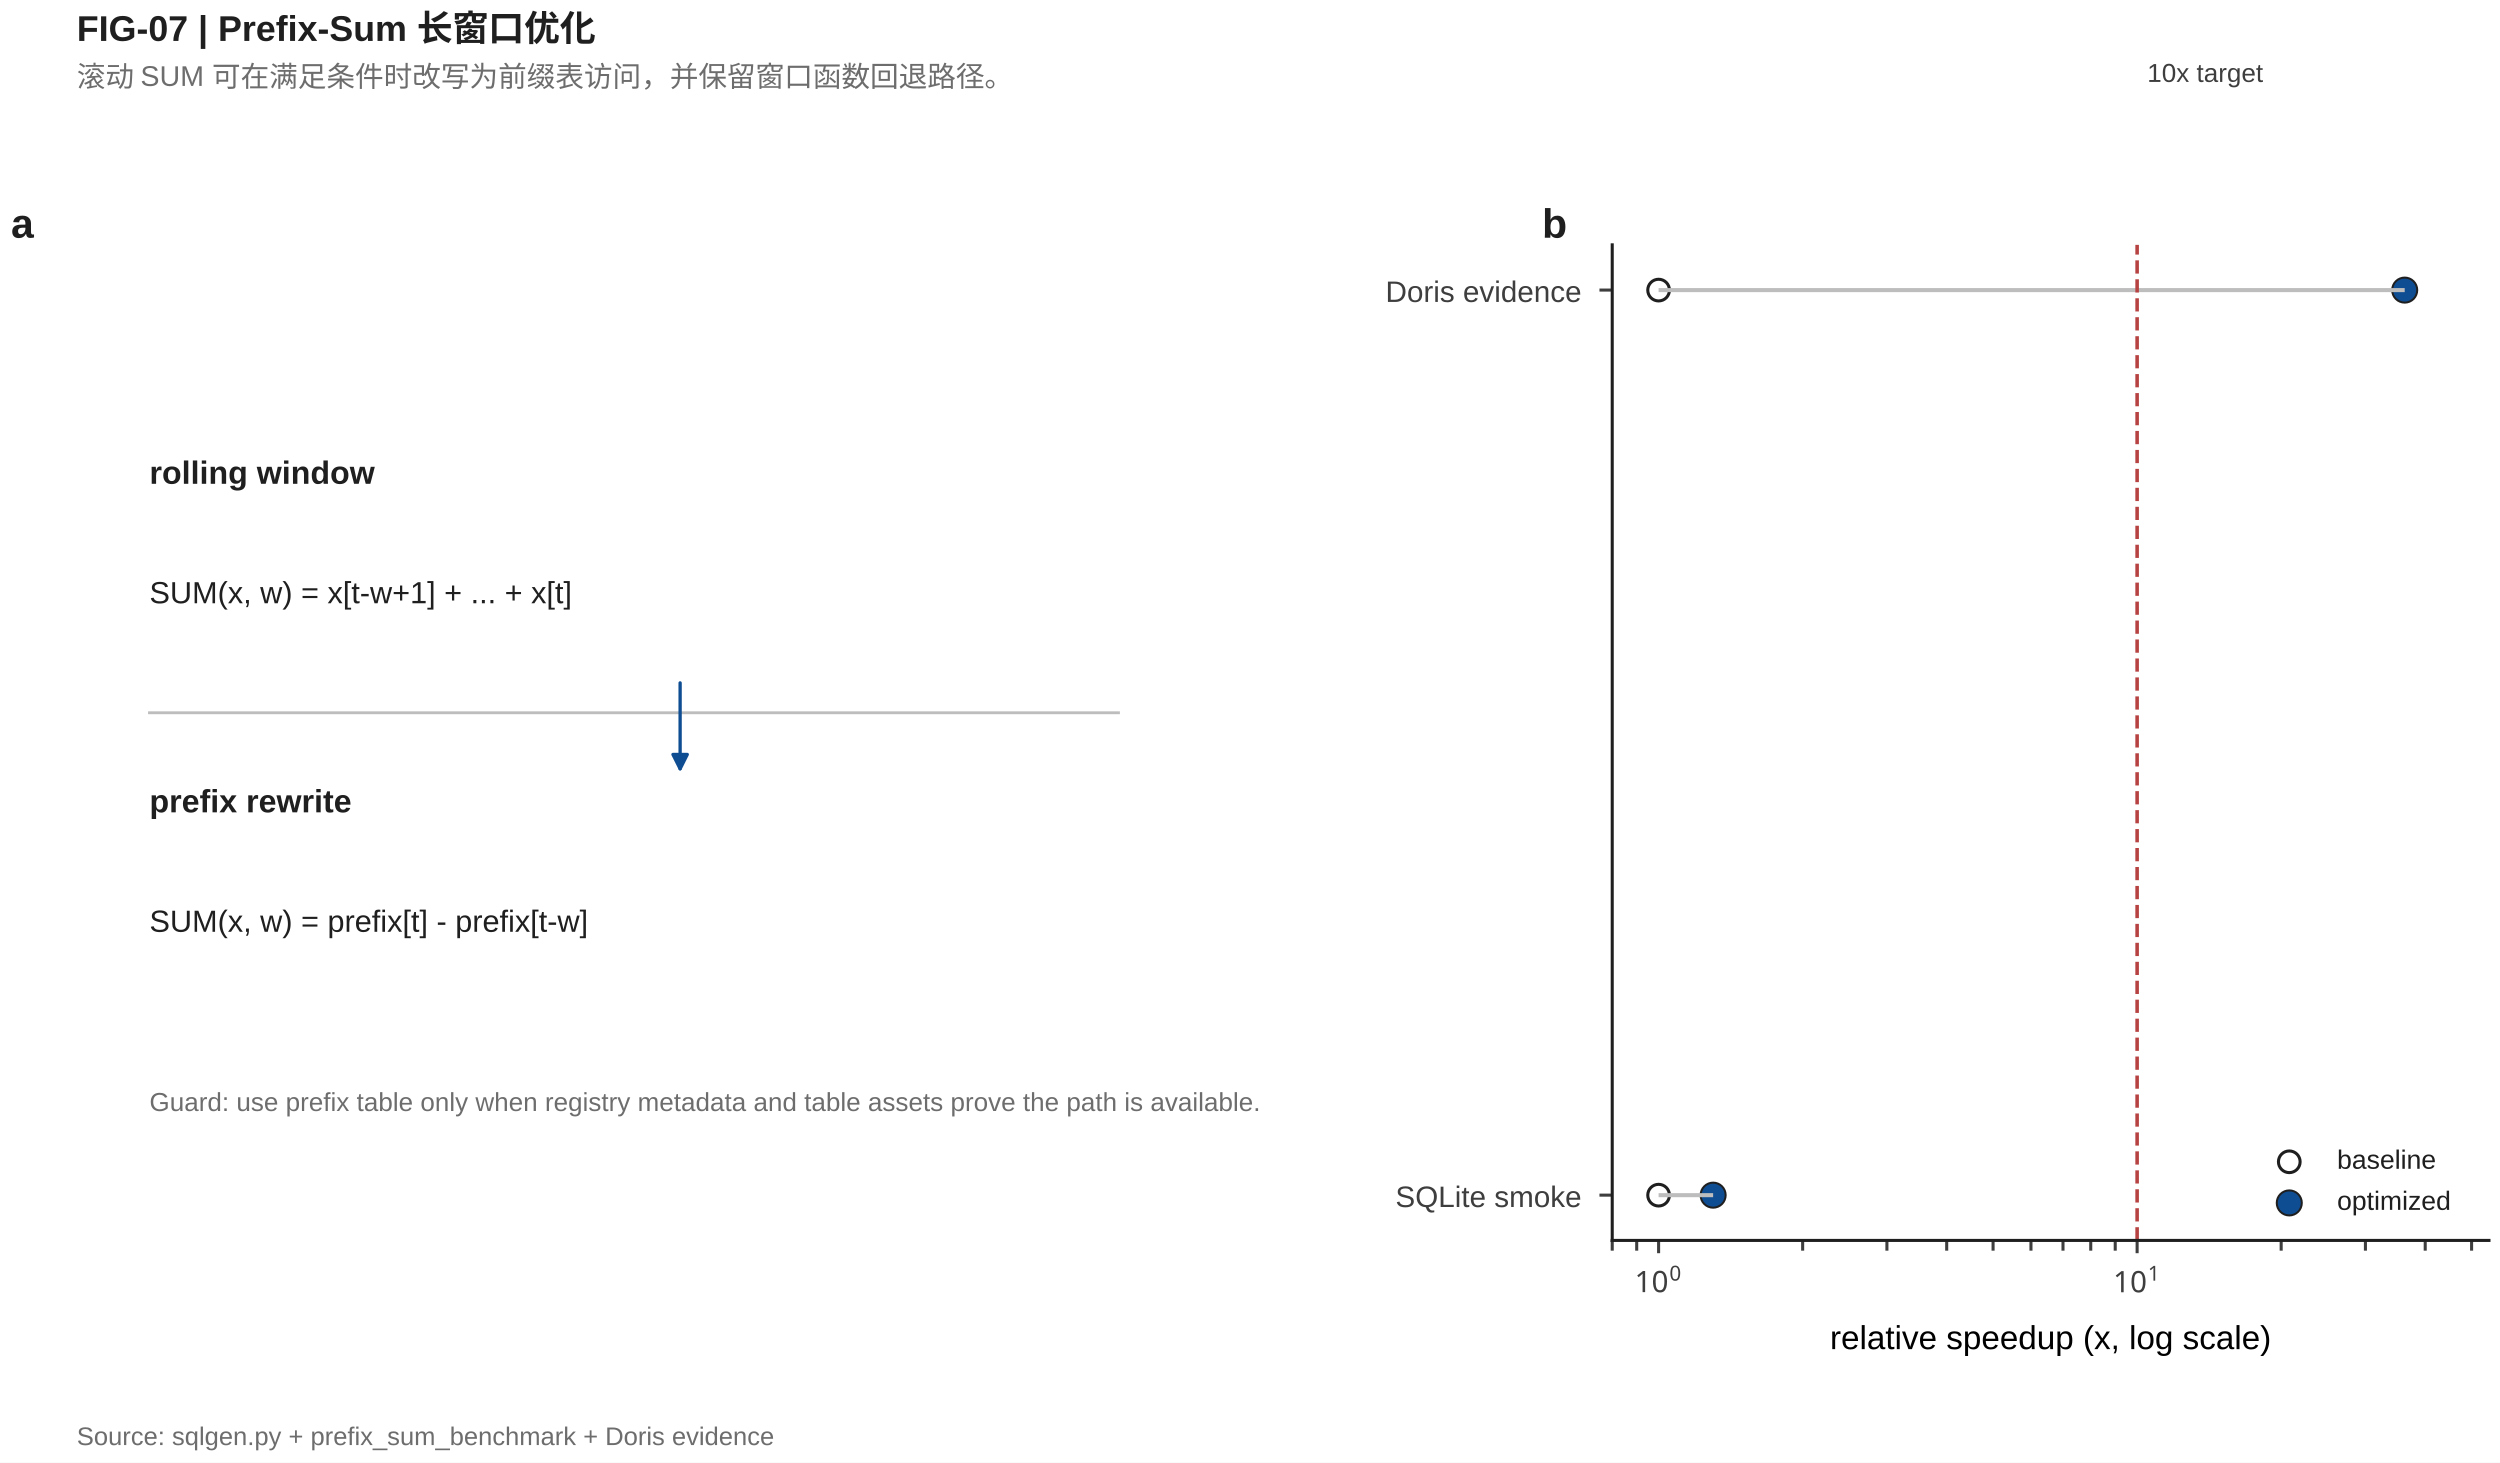
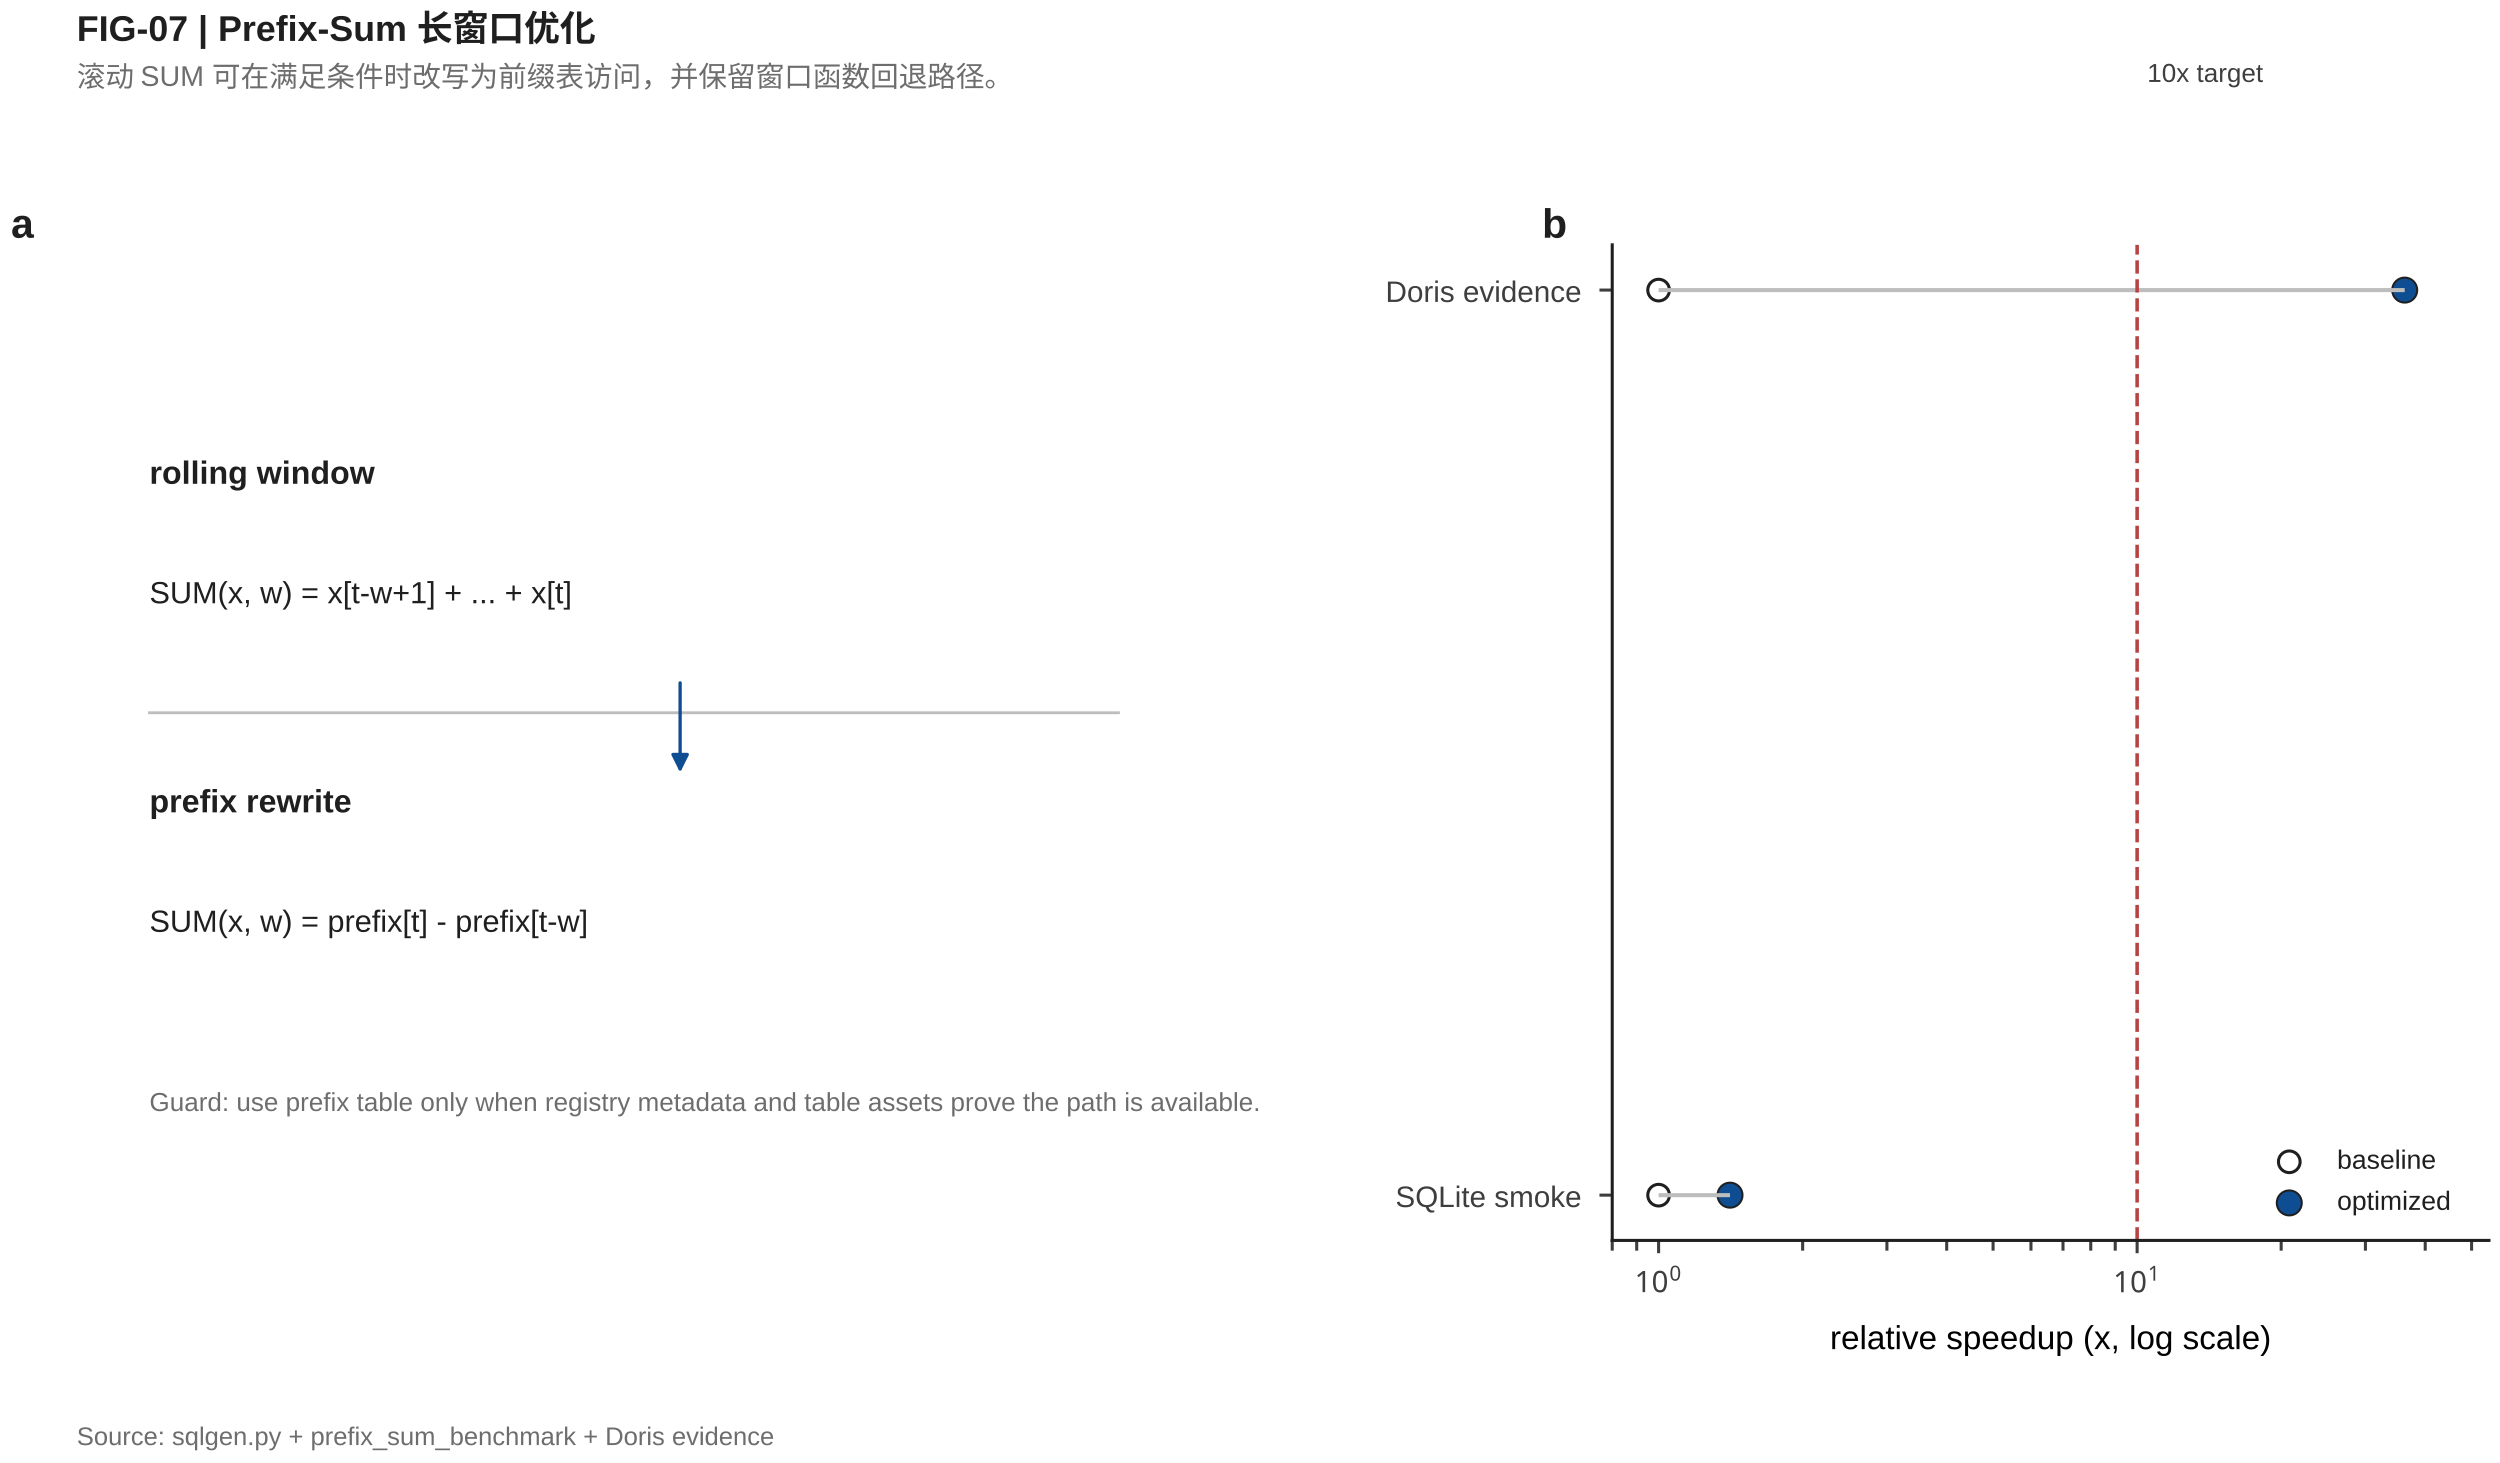
<svg xmlns="http://www.w3.org/2000/svg" xmlns:xlink="http://www.w3.org/1999/xlink" width="489.247pt" height="286.236pt" viewBox="0 0 489.247 286.236" version="1.1">
  <defs>
    <style type="text/css">*{stroke-linejoin: round; stroke-linecap: butt}</style>
  </defs>
  <g id="figure_1">
    <g id="patch_1">
      <path d="M 0 286.236  L 489.247 286.236  L 489.247 0  L 0 0  z " style="fill: #ffffff" />
    </g>
    <g id="axes_1">
      <g id="line2d_1">
-         <path d="M 29.251 139.487  L 218.887 139.487  " clip-path="url(#p069d568c5e)" style="fill: none; stroke: #bdbdbd; stroke-width: 0.55; stroke-linecap: square" />
+         <path d="M 29.251 139.487  L 218.887 139.487  " clip-path="url(#peaecda934c)" style="fill: none; stroke: #bdbdbd; stroke-width: 0.55; stroke-linecap: square" />
      </g>
      <g id="text_1">
        <text style="fill: #1f1f1f; font: 700 8px 'Microsoft YaHei', 'Arial', 'Helvetica', 'DejaVu Sans', 'Liberation Sans', sans-serif; text-anchor: start" x="2.16" y="46.518" transform="rotate(-0 2.16 46.51772)">a</text>
      </g>
      <g id="text_2">
        <text style="fill: #1f1f1f; font: 700 6.3px 'Microsoft YaHei', 'Arial', 'Helvetica', 'DejaVu Sans', 'Liberation Sans', sans-serif; text-anchor: start" x="29.251" y="94.676" transform="rotate(-0 29.25088 94.67568)">rolling window</text>
      </g>
      <g id="text_3">
        <text style="fill: #1f1f1f; font: 6px 'Microsoft YaHei', 'Arial', 'Helvetica', 'DejaVu Sans', 'Liberation Sans', sans-serif; text-anchor: start" x="29.251" y="118.056" transform="rotate(-0 29.25088 118.0555)">SUM(x, w) = x[t-w+1] + ... + x[t]</text>
      </g>
      <g id="text_4">
        <text style="fill: #1f1f1f; font: 700 6.3px 'Microsoft YaHei', 'Arial', 'Helvetica', 'DejaVu Sans', 'Liberation Sans', sans-serif; text-anchor: start" x="29.251" y="158.97" transform="rotate(-0 29.25088 158.9702)">prefix rewrite</text>
      </g>
      <g id="text_5">
        <text style="fill: #1f1f1f; font: 6px 'Microsoft YaHei', 'Arial', 'Helvetica', 'DejaVu Sans', 'Liberation Sans', sans-serif; text-anchor: start" x="29.251" y="182.35" transform="rotate(-0 29.25088 182.3501)">SUM(x, w) = prefix[t] - prefix[t-w]</text>
      </g>
      <g id="patch_2">
        <path d="M 133.099 133.642  Q 133.099 142.41 133.099 150.45  " style="fill: none; stroke: #0f4d92; stroke-width: 0.65; stroke-linecap: round" />
        <path d="M 134.499 147.65  L 133.099 150.45  L 131.699 147.65  z " style="fill: #0f4d92; stroke: #0f4d92; stroke-width: 0.65; stroke-linecap: round" />
      </g>
      <g id="text_6">
        <text style="fill: #6d6d6d; font: 5.1px 'Microsoft YaHei', 'Arial', 'Helvetica', 'DejaVu Sans', 'Liberation Sans', sans-serif; text-anchor: start" x="29.251" y="217.42" transform="rotate(-0 29.25088 217.4198)">Guard: use prefix table only when registry metadata and table assets prove the path is available.</text>
      </g>
    </g>
    <g id="axes_2">
      <g id="patch_3">
        <path d="M 315.511 242.748  L 487.087 242.748  L 487.087 47.916  L 315.511 47.916  z " style="fill: #ffffff" />
      </g>
      <g id="PathCollection_1">
        <defs>
-           <path id="m92ee94faa2" d="M 0 2.121  C 0.563 2.121 1.102 1.898 1.5 1.5  C 1.898 1.102 2.121 0.563 2.121 0  C 2.121 -0.563 1.898 -1.102 1.5 -1.5  C 1.102 -1.898 0.563 -2.121 0 -2.121  C -0.563 -2.121 -1.102 -1.898 -1.5 -1.5  C -1.898 -1.102 -2.121 -0.563 -2.121 0  C -2.121 0.563 -1.898 1.102 -1.5 1.5  C -1.102 1.898 -0.563 2.121 0 2.121  z " style="stroke: #1f1f1f; stroke-width: 0.6" />
+           <path id="m51ab14d439" d="M 0 2.121  C 0.563 2.121 1.102 1.898 1.5 1.5  C 1.898 1.102 2.121 0.563 2.121 0  C 2.121 -0.563 1.898 -1.102 1.5 -1.5  C 1.102 -1.898 0.563 -2.121 0 -2.121  C -0.563 -2.121 -1.102 -1.898 -1.5 -1.5  C -1.898 -1.102 -2.121 -0.563 -2.121 0  C -2.121 0.563 -1.898 1.102 -1.5 1.5  C -1.102 1.898 -0.563 2.121 0 2.121  z " style="stroke: #1f1f1f; stroke-width: 0.6" />
        </defs>
-         <g clip-path="url(#pe291686593)">
-           <use xlink:href="#m92ee94faa2" x="324.586" y="56.772" style="fill: #ffffff; stroke: #1f1f1f; stroke-width: 0.6" />
-           <use xlink:href="#m92ee94faa2" x="324.586" y="233.892" style="fill: #ffffff; stroke: #1f1f1f; stroke-width: 0.6" />
+         <g clip-path="url(#p727a4fe7ac)">
+           <use xlink:href="#m51ab14d439" x="324.586" y="56.772" style="fill: #ffffff; stroke: #1f1f1f; stroke-width: 0.6" />
+           <use xlink:href="#m51ab14d439" x="324.586" y="233.892" style="fill: #ffffff; stroke: #1f1f1f; stroke-width: 0.6" />
        </g>
      </g>
      <g id="PathCollection_2">
        <defs>
-           <path id="m058ea8337e" d="M 0 2.449  C 0.65 2.449 1.273 2.191 1.732 1.732  C 2.191 1.273 2.449 0.65 2.449 0  C 2.449 -0.65 2.191 -1.273 1.732 -1.732  C 1.273 -2.191 0.65 -2.449 0 -2.449  C -0.65 -2.449 -1.273 -2.191 -1.732 -1.732  C -2.191 -1.273 -2.449 -0.65 -2.449 0  C -2.449 0.65 -2.191 1.273 -1.732 1.732  C -1.273 2.191 -0.65 2.449 0 2.449  z " style="stroke: #1f1f1f; stroke-width: 0.4" />
+           <path id="me284b9f9ad" d="M 0 2.449  C 0.65 2.449 1.273 2.191 1.732 1.732  C 2.191 1.273 2.449 0.65 2.449 0  C 2.449 -0.65 2.191 -1.273 1.732 -1.732  C 1.273 -2.191 0.65 -2.449 0 -2.449  C -0.65 -2.449 -1.273 -2.191 -1.732 -1.732  C -2.191 -1.273 -2.449 -0.65 -2.449 0  C -2.449 0.65 -2.191 1.273 -1.732 1.732  C -1.273 2.191 -0.65 2.449 0 2.449  z " style="stroke: #1f1f1f; stroke-width: 0.4" />
        </defs>
-         <g clip-path="url(#pe291686593)">
-           <use xlink:href="#m058ea8337e" x="470.597" y="56.772" style="fill: #0f4d92; stroke: #1f1f1f; stroke-width: 0.4" />
-           <use xlink:href="#m058ea8337e" x="335.257" y="233.892" style="fill: #0f4d92; stroke: #1f1f1f; stroke-width: 0.4" />
+         <g clip-path="url(#p727a4fe7ac)">
+           <use xlink:href="#me284b9f9ad" x="470.597" y="56.772" style="fill: #0f4d92; stroke: #1f1f1f; stroke-width: 0.4" />
+           <use xlink:href="#me284b9f9ad" x="338.56" y="233.892" style="fill: #0f4d92; stroke: #1f1f1f; stroke-width: 0.4" />
        </g>
      </g>
      <g id="matplotlib.axis_1">
        <g id="xtick_1">
          <g id="line2d_2">
            <defs>
-               <path id="m7bde08910a" d="M 0 0  L 0 2.5  " style="stroke: #3e3e3e; stroke-width: 0.6" />
+               <path id="m4b921f930b" d="M 0 0  L 0 2.5  " style="stroke: #3e3e3e; stroke-width: 0.6" />
            </defs>
            <g>
-               <use xlink:href="#m7bde08910a" x="324.586" y="242.748" style="fill: #3e3e3e; stroke: #3e3e3e; stroke-width: 0.6" />
+               <use xlink:href="#m4b921f930b" x="324.586" y="242.748" style="fill: #3e3e3e; stroke: #3e3e3e; stroke-width: 0.6" />
            </g>
          </g>
          <g id="text_7">
            <g style="fill: #3e3e3e" transform="translate(319.8883 253.3844)">
              <text>
                <tspan style="font: 5.8px 'Microsoft YaHei'" x="0 3.372" y="-0.509">10</tspan>
                <tspan style="font: 4.06px 'Microsoft YaHei'" x="6.8" y="-2.773">0</tspan>
              </text>
            </g>
          </g>
        </g>
        <g id="xtick_2">
          <g id="line2d_3">
            <g>
-               <use xlink:href="#m7bde08910a" x="418.232" y="242.748" style="fill: #3e3e3e; stroke: #3e3e3e; stroke-width: 0.6" />
+               <use xlink:href="#m4b921f930b" x="418.232" y="242.748" style="fill: #3e3e3e; stroke: #3e3e3e; stroke-width: 0.6" />
            </g>
          </g>
          <g id="text_8">
            <g style="fill: #3e3e3e" transform="translate(413.5335 253.3844)">
              <text>
                <tspan style="font: 5.8px 'Microsoft YaHei'" x="0 3.372" y="-0.488">10</tspan>
                <tspan style="font: 4.06px 'Microsoft YaHei'" x="6.8" y="-2.752">1</tspan>
              </text>
            </g>
          </g>
        </g>
        <g id="xtick_3">
          <g id="line2d_4">
            <defs>
-               <path id="mb60bbda801" d="M 0 0  L 0 2  " style="stroke: #3e3e3e; stroke-width: 0.6" />
+               <path id="me4ff9bbde8" d="M 0 0  L 0 2  " style="stroke: #3e3e3e; stroke-width: 0.6" />
            </defs>
            <g>
-               <use xlink:href="#mb60bbda801" x="315.511" y="242.748" style="fill: #3e3e3e; stroke: #3e3e3e; stroke-width: 0.6" />
+               <use xlink:href="#me4ff9bbde8" x="315.511" y="242.748" style="fill: #3e3e3e; stroke: #3e3e3e; stroke-width: 0.6" />
            </g>
          </g>
        </g>
        <g id="xtick_4">
          <g id="line2d_5">
            <g>
-               <use xlink:href="#mb60bbda801" x="320.301" y="242.748" style="fill: #3e3e3e; stroke: #3e3e3e; stroke-width: 0.6" />
+               <use xlink:href="#me4ff9bbde8" x="320.301" y="242.748" style="fill: #3e3e3e; stroke: #3e3e3e; stroke-width: 0.6" />
            </g>
          </g>
        </g>
        <g id="xtick_5">
          <g id="line2d_6">
            <g>
-               <use xlink:href="#mb60bbda801" x="352.776" y="242.748" style="fill: #3e3e3e; stroke: #3e3e3e; stroke-width: 0.6" />
+               <use xlink:href="#me4ff9bbde8" x="352.776" y="242.748" style="fill: #3e3e3e; stroke: #3e3e3e; stroke-width: 0.6" />
            </g>
          </g>
        </g>
        <g id="xtick_6">
          <g id="line2d_7">
            <g>
-               <use xlink:href="#mb60bbda801" x="369.266" y="242.748" style="fill: #3e3e3e; stroke: #3e3e3e; stroke-width: 0.6" />
+               <use xlink:href="#me4ff9bbde8" x="369.266" y="242.748" style="fill: #3e3e3e; stroke: #3e3e3e; stroke-width: 0.6" />
            </g>
          </g>
        </g>
        <g id="xtick_7">
          <g id="line2d_8">
            <g>
-               <use xlink:href="#mb60bbda801" x="380.966" y="242.748" style="fill: #3e3e3e; stroke: #3e3e3e; stroke-width: 0.6" />
+               <use xlink:href="#me4ff9bbde8" x="380.966" y="242.748" style="fill: #3e3e3e; stroke: #3e3e3e; stroke-width: 0.6" />
            </g>
          </g>
        </g>
        <g id="xtick_8">
          <g id="line2d_9">
            <g>
-               <use xlink:href="#mb60bbda801" x="390.042" y="242.748" style="fill: #3e3e3e; stroke: #3e3e3e; stroke-width: 0.6" />
+               <use xlink:href="#me4ff9bbde8" x="390.042" y="242.748" style="fill: #3e3e3e; stroke: #3e3e3e; stroke-width: 0.6" />
            </g>
          </g>
        </g>
        <g id="xtick_9">
          <g id="line2d_10">
            <g>
-               <use xlink:href="#mb60bbda801" x="397.456" y="242.748" style="fill: #3e3e3e; stroke: #3e3e3e; stroke-width: 0.6" />
+               <use xlink:href="#me4ff9bbde8" x="397.456" y="242.748" style="fill: #3e3e3e; stroke: #3e3e3e; stroke-width: 0.6" />
            </g>
          </g>
        </g>
        <g id="xtick_10">
          <g id="line2d_11">
            <g>
-               <use xlink:href="#mb60bbda801" x="403.726" y="242.748" style="fill: #3e3e3e; stroke: #3e3e3e; stroke-width: 0.6" />
+               <use xlink:href="#me4ff9bbde8" x="403.726" y="242.748" style="fill: #3e3e3e; stroke: #3e3e3e; stroke-width: 0.6" />
            </g>
          </g>
        </g>
        <g id="xtick_11">
          <g id="line2d_12">
            <g>
-               <use xlink:href="#mb60bbda801" x="409.156" y="242.748" style="fill: #3e3e3e; stroke: #3e3e3e; stroke-width: 0.6" />
+               <use xlink:href="#me4ff9bbde8" x="409.156" y="242.748" style="fill: #3e3e3e; stroke: #3e3e3e; stroke-width: 0.6" />
            </g>
          </g>
        </g>
        <g id="xtick_12">
          <g id="line2d_13">
            <g>
-               <use xlink:href="#mb60bbda801" x="413.947" y="242.748" style="fill: #3e3e3e; stroke: #3e3e3e; stroke-width: 0.6" />
+               <use xlink:href="#me4ff9bbde8" x="413.947" y="242.748" style="fill: #3e3e3e; stroke: #3e3e3e; stroke-width: 0.6" />
            </g>
          </g>
        </g>
        <g id="xtick_13">
          <g id="line2d_14">
            <g>
-               <use xlink:href="#mb60bbda801" x="446.422" y="242.748" style="fill: #3e3e3e; stroke: #3e3e3e; stroke-width: 0.6" />
+               <use xlink:href="#me4ff9bbde8" x="446.422" y="242.748" style="fill: #3e3e3e; stroke: #3e3e3e; stroke-width: 0.6" />
            </g>
          </g>
        </g>
        <g id="xtick_14">
          <g id="line2d_15">
            <g>
-               <use xlink:href="#mb60bbda801" x="462.912" y="242.748" style="fill: #3e3e3e; stroke: #3e3e3e; stroke-width: 0.6" />
+               <use xlink:href="#me4ff9bbde8" x="462.912" y="242.748" style="fill: #3e3e3e; stroke: #3e3e3e; stroke-width: 0.6" />
            </g>
          </g>
        </g>
        <g id="xtick_15">
          <g id="line2d_16">
            <g>
-               <use xlink:href="#mb60bbda801" x="474.612" y="242.748" style="fill: #3e3e3e; stroke: #3e3e3e; stroke-width: 0.6" />
+               <use xlink:href="#me4ff9bbde8" x="474.612" y="242.748" style="fill: #3e3e3e; stroke: #3e3e3e; stroke-width: 0.6" />
            </g>
          </g>
        </g>
        <g id="xtick_16">
          <g id="line2d_17">
            <g>
-               <use xlink:href="#mb60bbda801" x="483.687" y="242.748" style="fill: #3e3e3e; stroke: #3e3e3e; stroke-width: 0.6" />
+               <use xlink:href="#me4ff9bbde8" x="483.687" y="242.748" style="fill: #3e3e3e; stroke: #3e3e3e; stroke-width: 0.6" />
            </g>
          </g>
        </g>
        <g id="text_9">
          <text style="font: 6.5px 'Microsoft YaHei', 'Arial', 'Helvetica', 'DejaVu Sans', 'Liberation Sans', sans-serif; text-anchor: middle" x="401.299" y="264.022" transform="rotate(-0 401.2989 264.0222)">relative speedup (x, log scale)</text>
        </g>
      </g>
      <g id="matplotlib.axis_2">
        <g id="ytick_1">
          <g id="line2d_18">
            <defs>
-               <path id="ma918524f44" d="M 0 0  L -2.5 0  " style="stroke: #3e3e3e; stroke-width: 0.6" />
+               <path id="m74fef35311" d="M 0 0  L -2.5 0  " style="stroke: #3e3e3e; stroke-width: 0.6" />
            </defs>
            <g>
-               <use xlink:href="#ma918524f44" x="315.511" y="56.772" style="fill: #3e3e3e; stroke: #3e3e3e; stroke-width: 0.6" />
+               <use xlink:href="#m74fef35311" x="315.511" y="56.772" style="fill: #3e3e3e; stroke: #3e3e3e; stroke-width: 0.6" />
            </g>
          </g>
          <g id="text_10">
            <text style="fill: #3e3e3e; font: 5.8px 'Microsoft YaHei', 'Arial', 'Helvetica', 'DejaVu Sans', 'Liberation Sans', sans-serif; text-anchor: end" x="309.511" y="59.09" transform="rotate(-0 309.5112 59.09019)">Doris evidence</text>
          </g>
        </g>
        <g id="ytick_2">
          <g id="line2d_19">
            <g>
-               <use xlink:href="#ma918524f44" x="315.511" y="233.892" style="fill: #3e3e3e; stroke: #3e3e3e; stroke-width: 0.6" />
+               <use xlink:href="#m74fef35311" x="315.511" y="233.892" style="fill: #3e3e3e; stroke: #3e3e3e; stroke-width: 0.6" />
            </g>
          </g>
          <g id="text_11">
            <text style="fill: #3e3e3e; font: 5.8px 'Microsoft YaHei', 'Arial', 'Helvetica', 'DejaVu Sans', 'Liberation Sans', sans-serif; text-anchor: end" x="309.511" y="236.21" transform="rotate(-0 309.5112 236.2102)">SQLite smoke</text>
          </g>
        </g>
      </g>
      <g id="LineCollection_1">
-         <path d="M 324.586 56.772  L 470.597 56.772  " clip-path="url(#pe291686593)" style="fill: none; stroke: #bdbdbd; stroke-width: 0.8" />
-         <path d="M 324.586 233.892  L 335.257 233.892  " clip-path="url(#pe291686593)" style="fill: none; stroke: #bdbdbd; stroke-width: 0.8" />
+         <path d="M 324.586 56.772  L 470.597 56.772  " clip-path="url(#p727a4fe7ac)" style="fill: none; stroke: #bdbdbd; stroke-width: 0.8" />
+         <path d="M 324.586 233.892  L 338.56 233.892  " clip-path="url(#p727a4fe7ac)" style="fill: none; stroke: #bdbdbd; stroke-width: 0.8" />
      </g>
      <g id="line2d_20">
-         <path d="M 418.232 242.748  L 418.232 47.916  " clip-path="url(#pe291686593)" style="fill: none; stroke-dasharray: 2.59,1.12; stroke-dashoffset: 0; stroke: #b64342; stroke-width: 0.7" />
+         <path d="M 418.232 242.748  L 418.232 47.916  " clip-path="url(#p727a4fe7ac)" style="fill: none; stroke-dasharray: 2.59,1.12; stroke-dashoffset: 0; stroke: #b64342; stroke-width: 0.7" />
      </g>
      <g id="patch_4">
        <path d="M 315.511 242.748  L 315.511 47.916  " style="fill: none; stroke: #1f1f1f; stroke-width: 0.6; stroke-linejoin: miter; stroke-linecap: square" />
      </g>
      <g id="patch_5">
        <path d="M 315.511 242.748  L 487.087 242.748  " style="fill: none; stroke: #1f1f1f; stroke-width: 0.6; stroke-linejoin: miter; stroke-linecap: square" />
      </g>
      <g id="text_12">
        <text style="fill: #1f1f1f; font: 700 8px 'Microsoft YaHei', 'Arial', 'Helvetica', 'DejaVu Sans', 'Liberation Sans', sans-serif; text-anchor: start" x="301.785" y="46.518" transform="rotate(-0 301.7851 46.51772)">b</text>
      </g>
      <g id="text_13">
        <text style="fill: #3e3e3e; font: 5.1px 'Microsoft YaHei', 'Arial', 'Helvetica', 'DejaVu Sans', 'Liberation Sans', sans-serif; text-anchor: start" x="420.216" y="16.034" transform="rotate(-0 420.2158 16.0344)">10x target</text>
      </g>
      <g id="legend_1">
        <g id="PathCollection_3">
          <g>
-             <use xlink:href="#m92ee94faa2" x="448.009" y="227.361" style="fill: #ffffff; stroke: #1f1f1f; stroke-width: 0.6" />
+             <use xlink:href="#m51ab14d439" x="448.009" y="227.361" style="fill: #ffffff; stroke: #1f1f1f; stroke-width: 0.6" />
          </g>
        </g>
        <g id="text_14">
          <text style="fill: #1f1f1f; font: 5.2px 'Microsoft YaHei', 'Arial', 'Helvetica', 'DejaVu Sans', 'Liberation Sans', sans-serif; text-anchor: start" x="457.369" y="228.726" transform="rotate(-0 457.3687 228.7259)">baseline</text>
        </g>
        <g id="PathCollection_4">
          <g>
-             <use xlink:href="#m058ea8337e" x="448.009" y="235.41" style="fill: #0f4d92; stroke: #1f1f1f; stroke-width: 0.4" />
+             <use xlink:href="#me284b9f9ad" x="448.009" y="235.41" style="fill: #0f4d92; stroke: #1f1f1f; stroke-width: 0.4" />
          </g>
        </g>
        <g id="text_15">
          <text style="fill: #1f1f1f; font: 5.2px 'Microsoft YaHei', 'Arial', 'Helvetica', 'DejaVu Sans', 'Liberation Sans', sans-serif; text-anchor: start" x="457.369" y="236.775" transform="rotate(-0 457.3687 236.7753)">optimized</text>
        </g>
      </g>
    </g>
    <g id="text_16">
      <text style="fill: #1f1f1f; font: 700 7px 'Microsoft YaHei', 'Arial', 'Helvetica', 'DejaVu Sans', 'Liberation Sans', sans-serif; text-anchor: start" x="15.033" y="8.008" transform="rotate(-0 15.03318 8.008281)">FIG-07 | Prefix-Sum 长窗口优化</text>
    </g>
    <g id="text_17">
      <text style="fill: #6d6d6d; font: 5.6px 'Microsoft YaHei', 'Arial', 'Helvetica', 'DejaVu Sans', 'Liberation Sans', sans-serif; text-anchor: start" x="15.033" y="16.968" transform="rotate(-0 15.03318 16.9685)">滚动 SUM 可在满足条件时改写为前缀表访问，并保留窗口函数回退路径。</text>
    </g>
    <g id="text_18">
      <text style="fill: #6d6d6d; font: 5px 'Microsoft YaHei', 'Arial', 'Helvetica', 'DejaVu Sans', 'Liberation Sans', sans-serif; text-anchor: start" x="15.033" y="282.799" transform="rotate(-0 15.03318 282.7994)">Source: sqlgen.py + prefix_sum_benchmark + Doris evidence</text>
    </g>
  </g>
  <defs>
-     <clipPath id="p069d568c5e">
+     <clipPath id="peaecda934c">
      <rect x="20.221" y="47.916" width="225.757" height="194.832" />
    </clipPath>
-     <clipPath id="pe291686593">
+     <clipPath id="p727a4fe7ac">
      <rect x="315.511" y="47.916" width="171.576" height="194.832" />
    </clipPath>
  </defs>
</svg>
